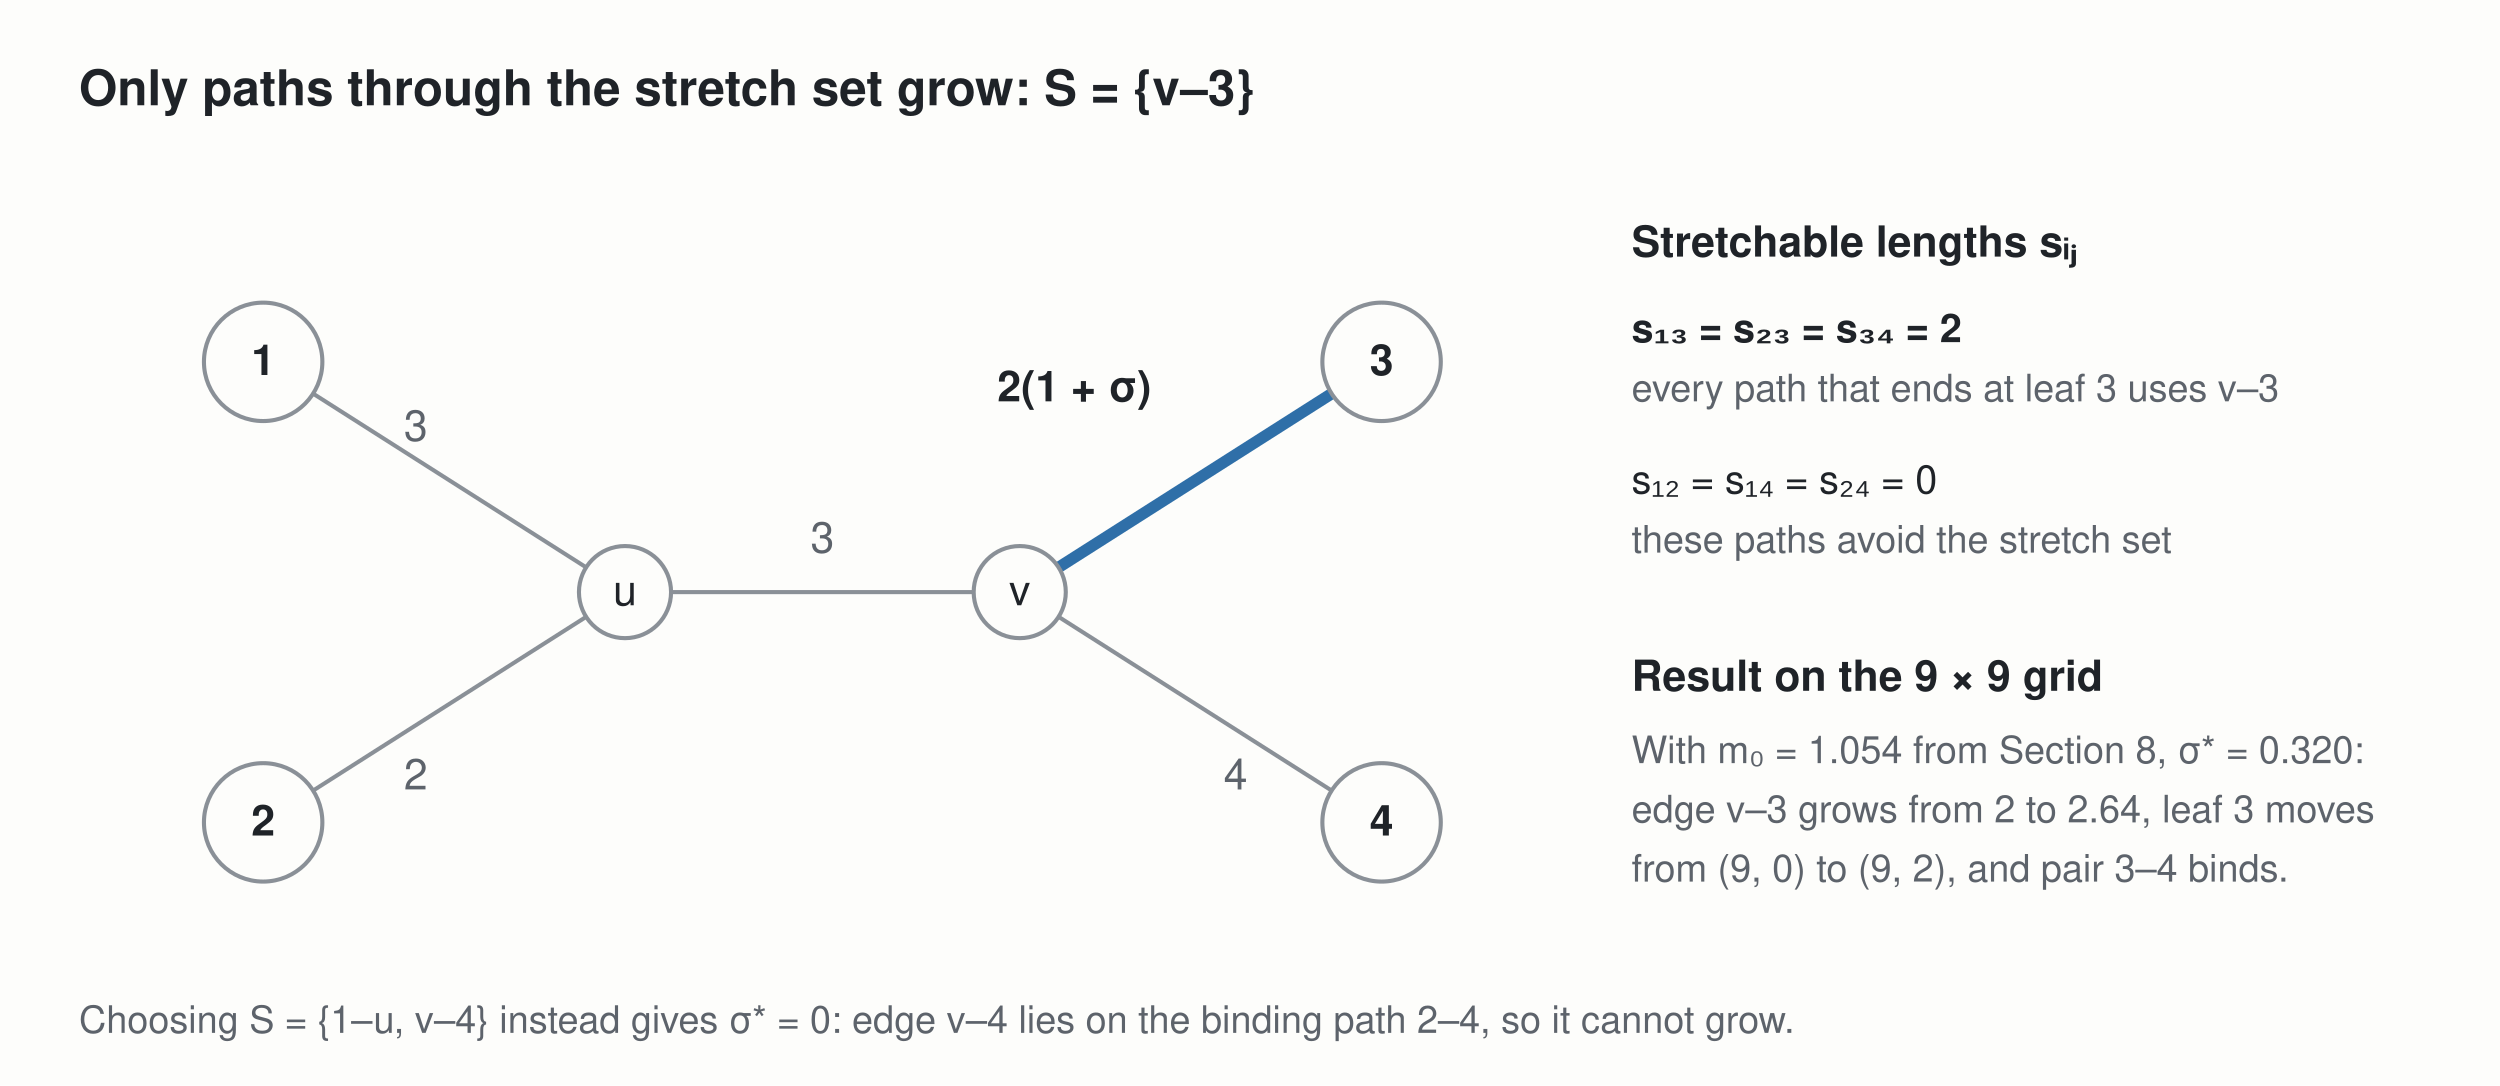
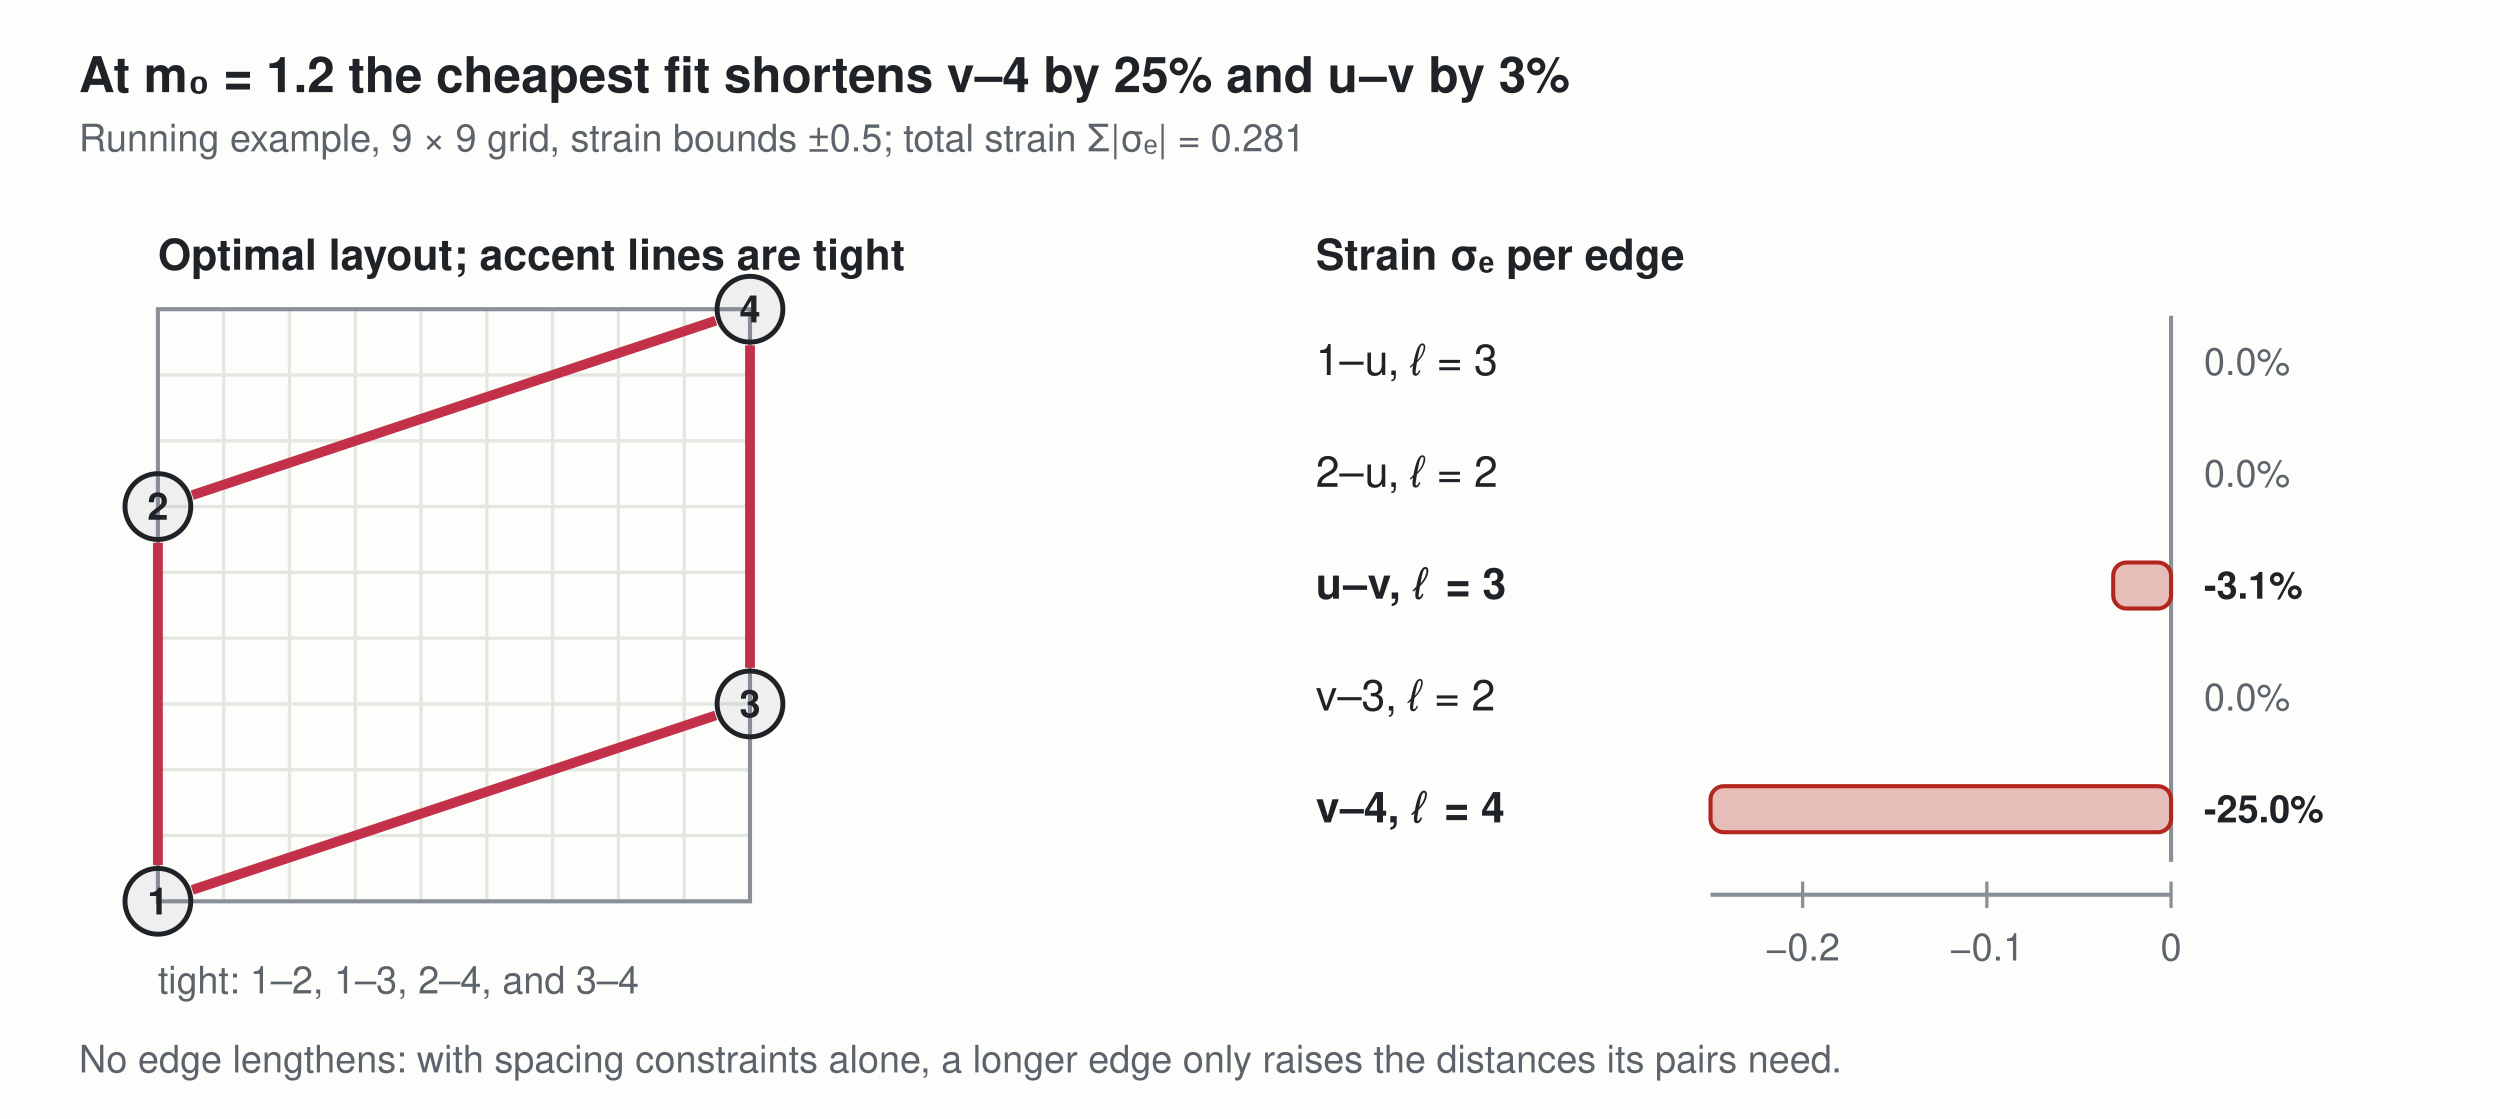
- <svg xmlns="http://www.w3.org/2000/svg" width="760" height="330" font-family="Archivo, -apple-system, system-ui, 'Segoe UI', Helvetica, Arial, sans-serif" viewBox="0 0 760 330" role="img" aria-label="Only paths through the stretch set grow; with S equal to v to 3, three pairs gain 2 sigma" font-size="13">
-   <rect x="0" y="0" width="760" height="330" fill="#fdfdfb" />
-   <text data-claude-text-id="title" x="24" y="32" font-size="15" font-weight="600" fill="#1f2328">Only paths through the stretch set grow: S = {v–3}</text>
-   <g data-claude-anchor="edges">
-     <line x1="95.186" y1="119.664" x2="178.189" y2="172.484" stroke="#8a9097" stroke-width="1.25" />
-     <line x1="95.186" y1="240.336" x2="178.189" y2="187.516" stroke="#8a9097" stroke-width="1.25" />
-     <line x1="204" y1="180" x2="296" y2="180" stroke="#8a9097" stroke-width="1.25" />
-     <line x1="321.811" y1="172.484" x2="404.814" y2="119.664" stroke="#2f6fa8" stroke-width="3.5" />
-     <line x1="321.811" y1="187.516" x2="404.814" y2="240.336" stroke="#8a9097" stroke-width="1.25" />
+ <svg xmlns="http://www.w3.org/2000/svg" width="760" height="340" font-family="Archivo, -apple-system, system-ui, 'Segoe UI', Helvetica, Arial, sans-serif" viewBox="0 0 760 340" role="img" aria-label="At target scale 1.2 the cheapest fit shortens v-4 by 25 percent and u-v by 3 percent" font-size="13">
+   <rect x="0" y="0" width="760" height="340" fill="#fdfdfb" />
+   <text data-claude-text-id="title" x="24" y="28" font-size="15" font-weight="600" fill="#1f2328">At m₀ = 1.2 the cheapest fit shortens v–4 by 25% and u–v by 3%</text>
+   <text data-claude-text-id="subtitle" x="24" y="46" font-size="11.5" fill="#5d636b">Running example, 9 × 9 grid, strain bounds ±0.5; total strain Σ|σₑ| = 0.281</text>
+   <text data-claude-text-id="sheet-title" x="48" y="82" font-weight="600" fill="#1f2328">Optimal layout; accent lines are tight</text>
+   <g data-claude-anchor="sheet">
+     <line x1="48" y1="274" x2="48" y2="94" stroke="#e3e6e1" />
+     <line x1="68" y1="274" x2="68" y2="94" stroke="#e3e6e1" />
+     <line x1="88" y1="274" x2="88" y2="94" stroke="#e3e6e1" />
+     <line x1="108" y1="274" x2="108" y2="94" stroke="#e3e6e1" />
+     <line x1="128" y1="274" x2="128" y2="94" stroke="#e3e6e1" />
+     <line x1="148" y1="274" x2="148" y2="94" stroke="#e3e6e1" />
+     <line x1="168" y1="274" x2="168" y2="94" stroke="#e3e6e1" />
+     <line x1="188" y1="274" x2="188" y2="94" stroke="#e3e6e1" />
+     <line x1="208" y1="274" x2="208" y2="94" stroke="#e3e6e1" />
+     <line x1="228" y1="274" x2="228" y2="94" stroke="#e3e6e1" />
+     <line x1="48" y1="274" x2="228" y2="274" stroke="#e3e6e1" />
+     <line x1="48" y1="254" x2="228" y2="254" stroke="#e3e6e1" />
+     <line x1="48" y1="234" x2="228" y2="234" stroke="#e3e6e1" />
+     <line x1="48" y1="214" x2="228" y2="214" stroke="#e3e6e1" />
+     <line x1="48" y1="194" x2="228" y2="194" stroke="#e3e6e1" />
+     <line x1="48" y1="174" x2="228" y2="174" stroke="#e3e6e1" />
+     <line x1="48" y1="154" x2="228" y2="154" stroke="#e3e6e1" />
+     <line x1="48" y1="134" x2="228" y2="134" stroke="#e3e6e1" />
+     <line x1="48" y1="114" x2="228" y2="114" stroke="#e3e6e1" />
+     <line x1="48" y1="94" x2="228" y2="94" stroke="#e3e6e1" />
+     <rect x="48" y="94" width="180" height="180" fill="none" stroke="#8a9097" stroke-width="1.25" />
  </g>
-   <g data-claude-anchor="edge-lengths">
-     <text data-claude-text-id="len-1u" x="130" y="134" text-anchor="end" fill="#5d636b">3</text>
-     <text data-claude-text-id="len-2u" x="130" y="240" text-anchor="end" fill="#5d636b">2</text>
-     <text data-claude-text-id="len-uv" x="250" y="168" text-anchor="middle" fill="#5d636b">3</text>
-     <text data-claude-text-id="len-v3" x="350" y="122" text-anchor="end" font-weight="600" fill="#1f2328">2(1 + σ)</text>
-     <text data-claude-text-id="len-v4" x="372" y="240" fill="#5d636b">4</text>
+   <g data-claude-anchor="tight-pairs">
+     <line x1="48" y1="263" x2="48" y2="165" stroke="#c2304a" stroke-width="3" />
+     <line x1="58.436" y1="270.521" x2="217.564" y2="217.479" stroke="#c2304a" stroke-width="3" />
+     <line x1="58.436" y1="150.521" x2="217.564" y2="97.479" stroke="#c2304a" stroke-width="3" />
+     <line x1="228" y1="203" x2="228" y2="105" stroke="#c2304a" stroke-width="3" />
  </g>
-   <g data-claude-anchor="nodes">
-     <circle cx="80" cy="110" r="18" fill="none" stroke="#8a9097" stroke-width="1.25" />
-     <circle cx="80" cy="250" r="18" fill="none" stroke="#8a9097" stroke-width="1.25" />
-     <circle cx="190" cy="180" r="14" fill="none" stroke="#8a9097" stroke-width="1.25" />
-     <circle cx="310" cy="180" r="14" fill="none" stroke="#8a9097" stroke-width="1.25" />
-     <circle cx="420" cy="110" r="18" fill="none" stroke="#8a9097" stroke-width="1.25" />
-     <circle cx="420" cy="250" r="18" fill="none" stroke="#8a9097" stroke-width="1.25" />
-     <text data-claude-text-id="n1" x="80" y="114" text-anchor="middle" font-weight="600" fill="#1f2328">1</text>
-     <text data-claude-text-id="n2" x="80" y="254" text-anchor="middle" font-weight="600" fill="#1f2328">2</text>
-     <text data-claude-text-id="nu" x="190" y="184" text-anchor="middle" fill="#1f2328">u</text>
-     <text data-claude-text-id="nv" x="310" y="184" text-anchor="middle" fill="#1f2328">v</text>
-     <text data-claude-text-id="n3" x="420" y="114" text-anchor="middle" font-weight="600" fill="#1f2328">3</text>
-     <text data-claude-text-id="n4" x="420" y="254" text-anchor="middle" font-weight="600" fill="#1f2328">4</text>
+   <g data-claude-anchor="leaves">
+     <circle cx="48" cy="274" r="10" fill="rgba(107, 113, 120, 0.10)" stroke="#1f2328" stroke-width="1.5" />
+     <circle cx="48" cy="154" r="10" fill="rgba(107, 113, 120, 0.10)" stroke="#1f2328" stroke-width="1.5" />
+     <circle cx="228" cy="214" r="10" fill="rgba(107, 113, 120, 0.10)" stroke="#1f2328" stroke-width="1.5" />
+     <circle cx="228" cy="94" r="10" fill="rgba(107, 113, 120, 0.10)" stroke="#1f2328" stroke-width="1.5" />
+     <text data-claude-text-id="l1" x="48" y="278" text-anchor="middle" font-size="11.5" font-weight="600" fill="#1f2328">1</text>
+     <text data-claude-text-id="l2" x="48" y="158" text-anchor="middle" font-size="11.5" font-weight="600" fill="#1f2328">2</text>
+     <text data-claude-text-id="l3" x="228" y="218" text-anchor="middle" font-size="11.5" font-weight="600" fill="#1f2328">3</text>
+     <text data-claude-text-id="l4" x="228" y="98" text-anchor="middle" font-size="11.5" font-weight="600" fill="#1f2328">4</text>
  </g>
-   <g data-claude-anchor="values">
-     <text data-claude-text-id="val-head" x="496" y="78" font-weight="600" fill="#1f2328">Stretchable lengths sᵢⱼ</text>
-     <text data-claude-text-id="val-13" x="496" y="104" font-size="12" font-weight="600" fill="#1f2328">s₁₃ = s₂₃ = s₃₄ = 2</text>
-     <text data-claude-text-id="val-13-note" x="496" y="122" font-size="11.5" fill="#5d636b">every path that ends at leaf 3 uses v–3</text>
-     <text data-claude-text-id="val-0" x="496" y="150" font-size="12" fill="#1f2328">s₁₂ = s₁₄ = s₂₄ = 0</text>
-     <text data-claude-text-id="val-0-note" x="496" y="168" font-size="11.5" fill="#5d636b">these paths avoid the stretch set</text>
-     <text data-claude-text-id="res-head" x="496" y="210" font-weight="600" fill="#1f2328">Result on the 9 × 9 grid</text>
-     <text data-claude-text-id="res-1" x="496" y="232" font-size="11.5" fill="#5d636b">With m₀ = 1.054 from Section 8, σ* = 0.320:</text>
-     <text data-claude-text-id="res-2" x="496" y="250" font-size="11.5" fill="#5d636b">edge v–3 grows from 2 to 2.64, leaf 3 moves</text>
-     <text data-claude-text-id="res-3" x="496" y="268" font-size="11.5" fill="#5d636b">from (9, 0) to (9, 2), and pair 3–4 binds.</text>
+   <text data-claude-text-id="sheet-cap" x="48" y="302" font-size="11.5" fill="#5d636b">tight: 1–2, 1–3, 2–4, and 3–4</text>
+   <text data-claude-text-id="chart-title" x="400" y="82" font-weight="600" fill="#1f2328">Strain σₑ per edge</text>
+   <g data-claude-anchor="zero">
+     <line x1="660" y1="96" x2="660" y2="262" stroke="#8a9097" stroke-width="1.25" />
  </g>
-   <text data-claude-text-id="note" x="24" y="314" font-size="11.5" fill="#5d636b">Choosing S = {1–u, v–4} instead gives σ* = 0: edge v–4 lies on the binding path 2–4, so it cannot grow.</text>
+   <g data-claude-anchor="edge-1u">
+     <g>
+       <rect x="660" y="103" width="0" height="14" rx="4" fill="#b3261e" fill-opacity="0.3" stroke="#b3261e" stroke-width="1.25" />
+       <text x="670" y="114" font-size="11.5" font-weight="400" fill="#5d636b">0.0%</text>
+     </g>
+     <text data-claude-text-id="e-1u" x="400" y="114" fill="#1f2328">1–u, ℓ = 3</text>
+   </g>
+   <g data-claude-anchor="edge-2u">
+     <g>
+       <rect x="660" y="137" width="0" height="14" rx="4" fill="#b3261e" fill-opacity="0.3" stroke="#b3261e" stroke-width="1.25" />
+       <text x="670" y="148" font-size="11.5" font-weight="400" fill="#5d636b">0.0%</text>
+     </g>
+     <text data-claude-text-id="e-2u" x="400" y="148" fill="#1f2328">2–u, ℓ = 2</text>
+   </g>
+   <g data-claude-anchor="edge-uv">
+     <g>
+       <rect x="642.416" y="171" width="17.584" height="14" rx="4" fill="#b3261e" fill-opacity="0.3" stroke="#b3261e" stroke-width="1.25" />
+       <text x="670" y="182" font-size="11.5" font-weight="600" fill="#1f2328">-3.1%</text>
+     </g>
+     <text data-claude-text-id="e-uv" x="400" y="182" font-weight="600" fill="#1f2328">u–v, ℓ = 3</text>
+   </g>
+   <g data-claude-anchor="edge-v3">
+     <g>
+       <rect x="660" y="205" width="0" height="14" rx="4" fill="#b3261e" fill-opacity="0.3" stroke="#b3261e" stroke-width="1.25" />
+       <text x="670" y="216" font-size="11.5" font-weight="400" fill="#5d636b">0.0%</text>
+     </g>
+     <text data-claude-text-id="e-v3" x="400" y="216" fill="#1f2328">v–3, ℓ = 2</text>
+   </g>
+   <g data-claude-anchor="edge-v4">
+     <g>
+       <rect x="520" y="239" width="140" height="14" rx="4" fill="#b3261e" fill-opacity="0.3" stroke="#b3261e" stroke-width="1.25" />
+       <text x="670" y="250" font-size="11.5" font-weight="600" fill="#1f2328">-25.0%</text>
+     </g>
+     <text data-claude-text-id="e-v4" x="400" y="250" font-weight="600" fill="#1f2328">v–4, ℓ = 4</text>
+   </g>
+   <g data-claude-anchor="axis">
+     <line x1="520" y1="272" x2="660" y2="272" stroke="#8a9097" stroke-width="1.25" />
+     <g>
+       <line x1="548" y1="268" x2="548" y2="276" stroke="#8a9097" />
+       <text x="548" y="292" text-anchor="middle" font-size="11.5" fill="#5d636b">−0.2</text>
+     </g>
+     <g>
+       <line x1="604" y1="268" x2="604" y2="276" stroke="#8a9097" />
+       <text x="604" y="292" text-anchor="middle" font-size="11.5" fill="#5d636b">−0.1</text>
+     </g>
+     <g>
+       <line x1="660" y1="268" x2="660" y2="276" stroke="#8a9097" />
+       <text x="660" y="292" text-anchor="middle" font-size="11.5" fill="#5d636b">0</text>
+     </g>
+   </g>
+   <text data-claude-text-id="note" x="24" y="326" font-size="11.5" fill="#5d636b">No edge lengthens: with spacing constraints alone, a longer edge only raises the distances its pairs need.</text>
</svg>
